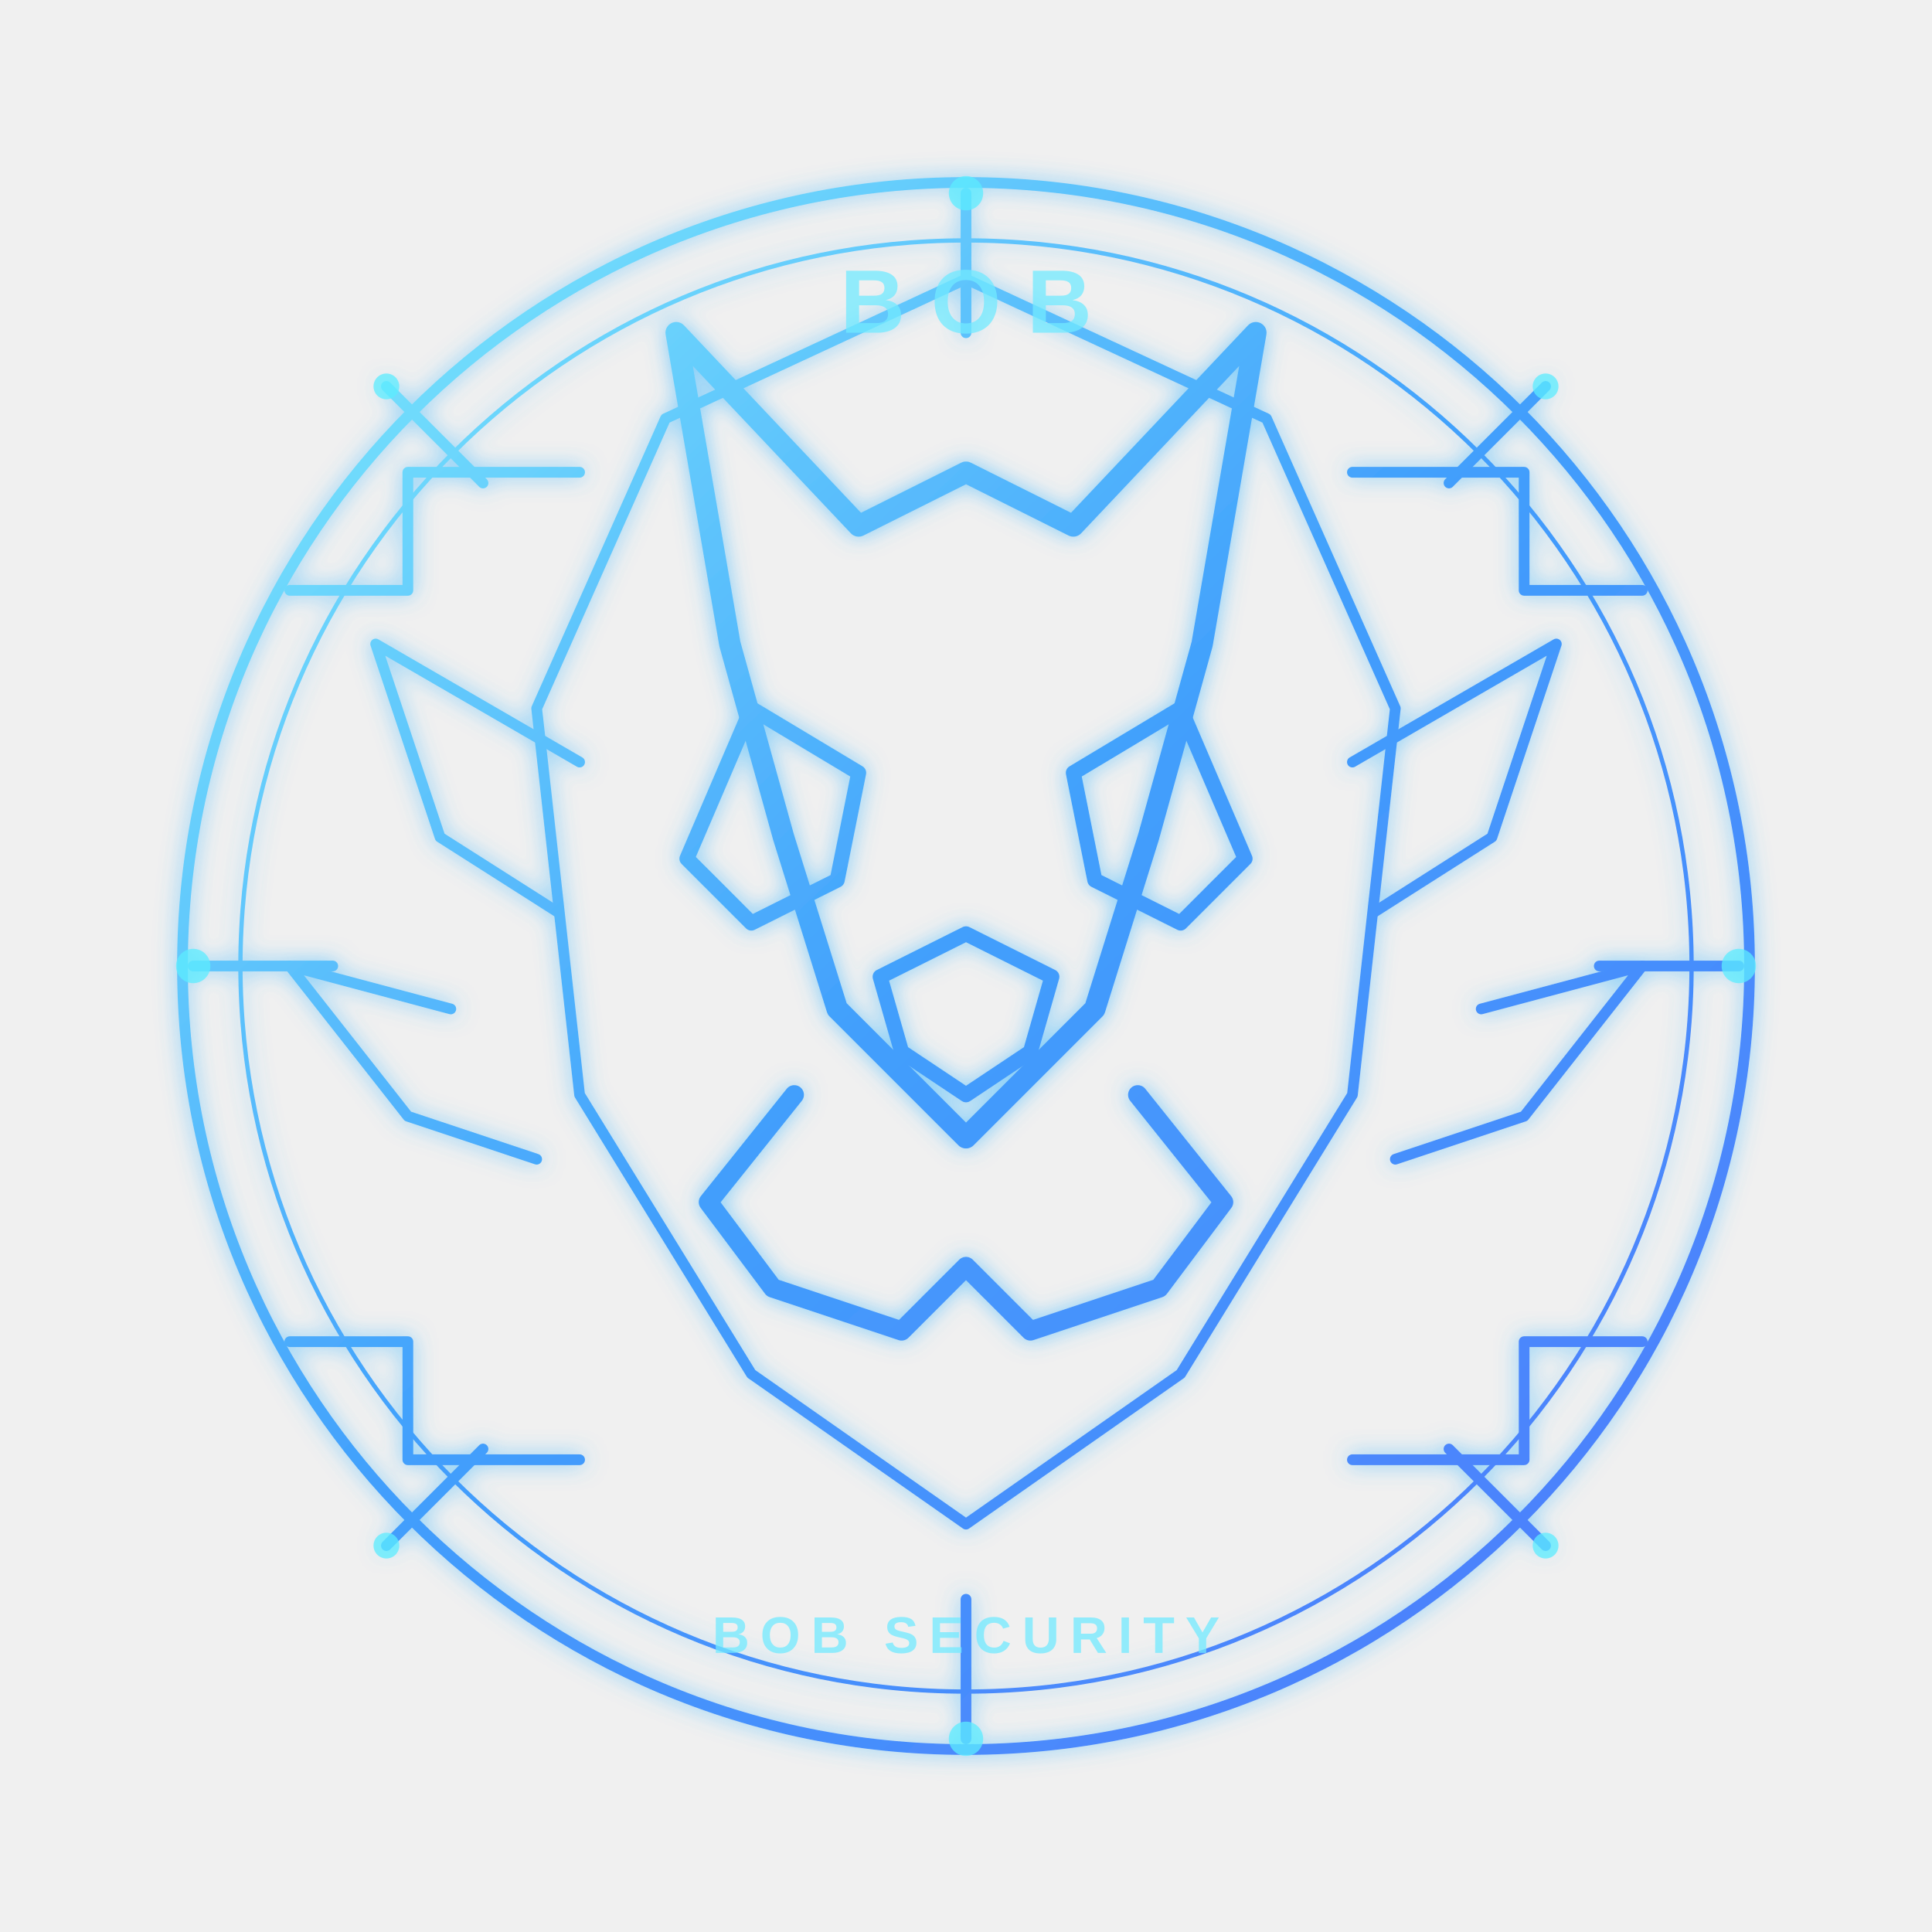
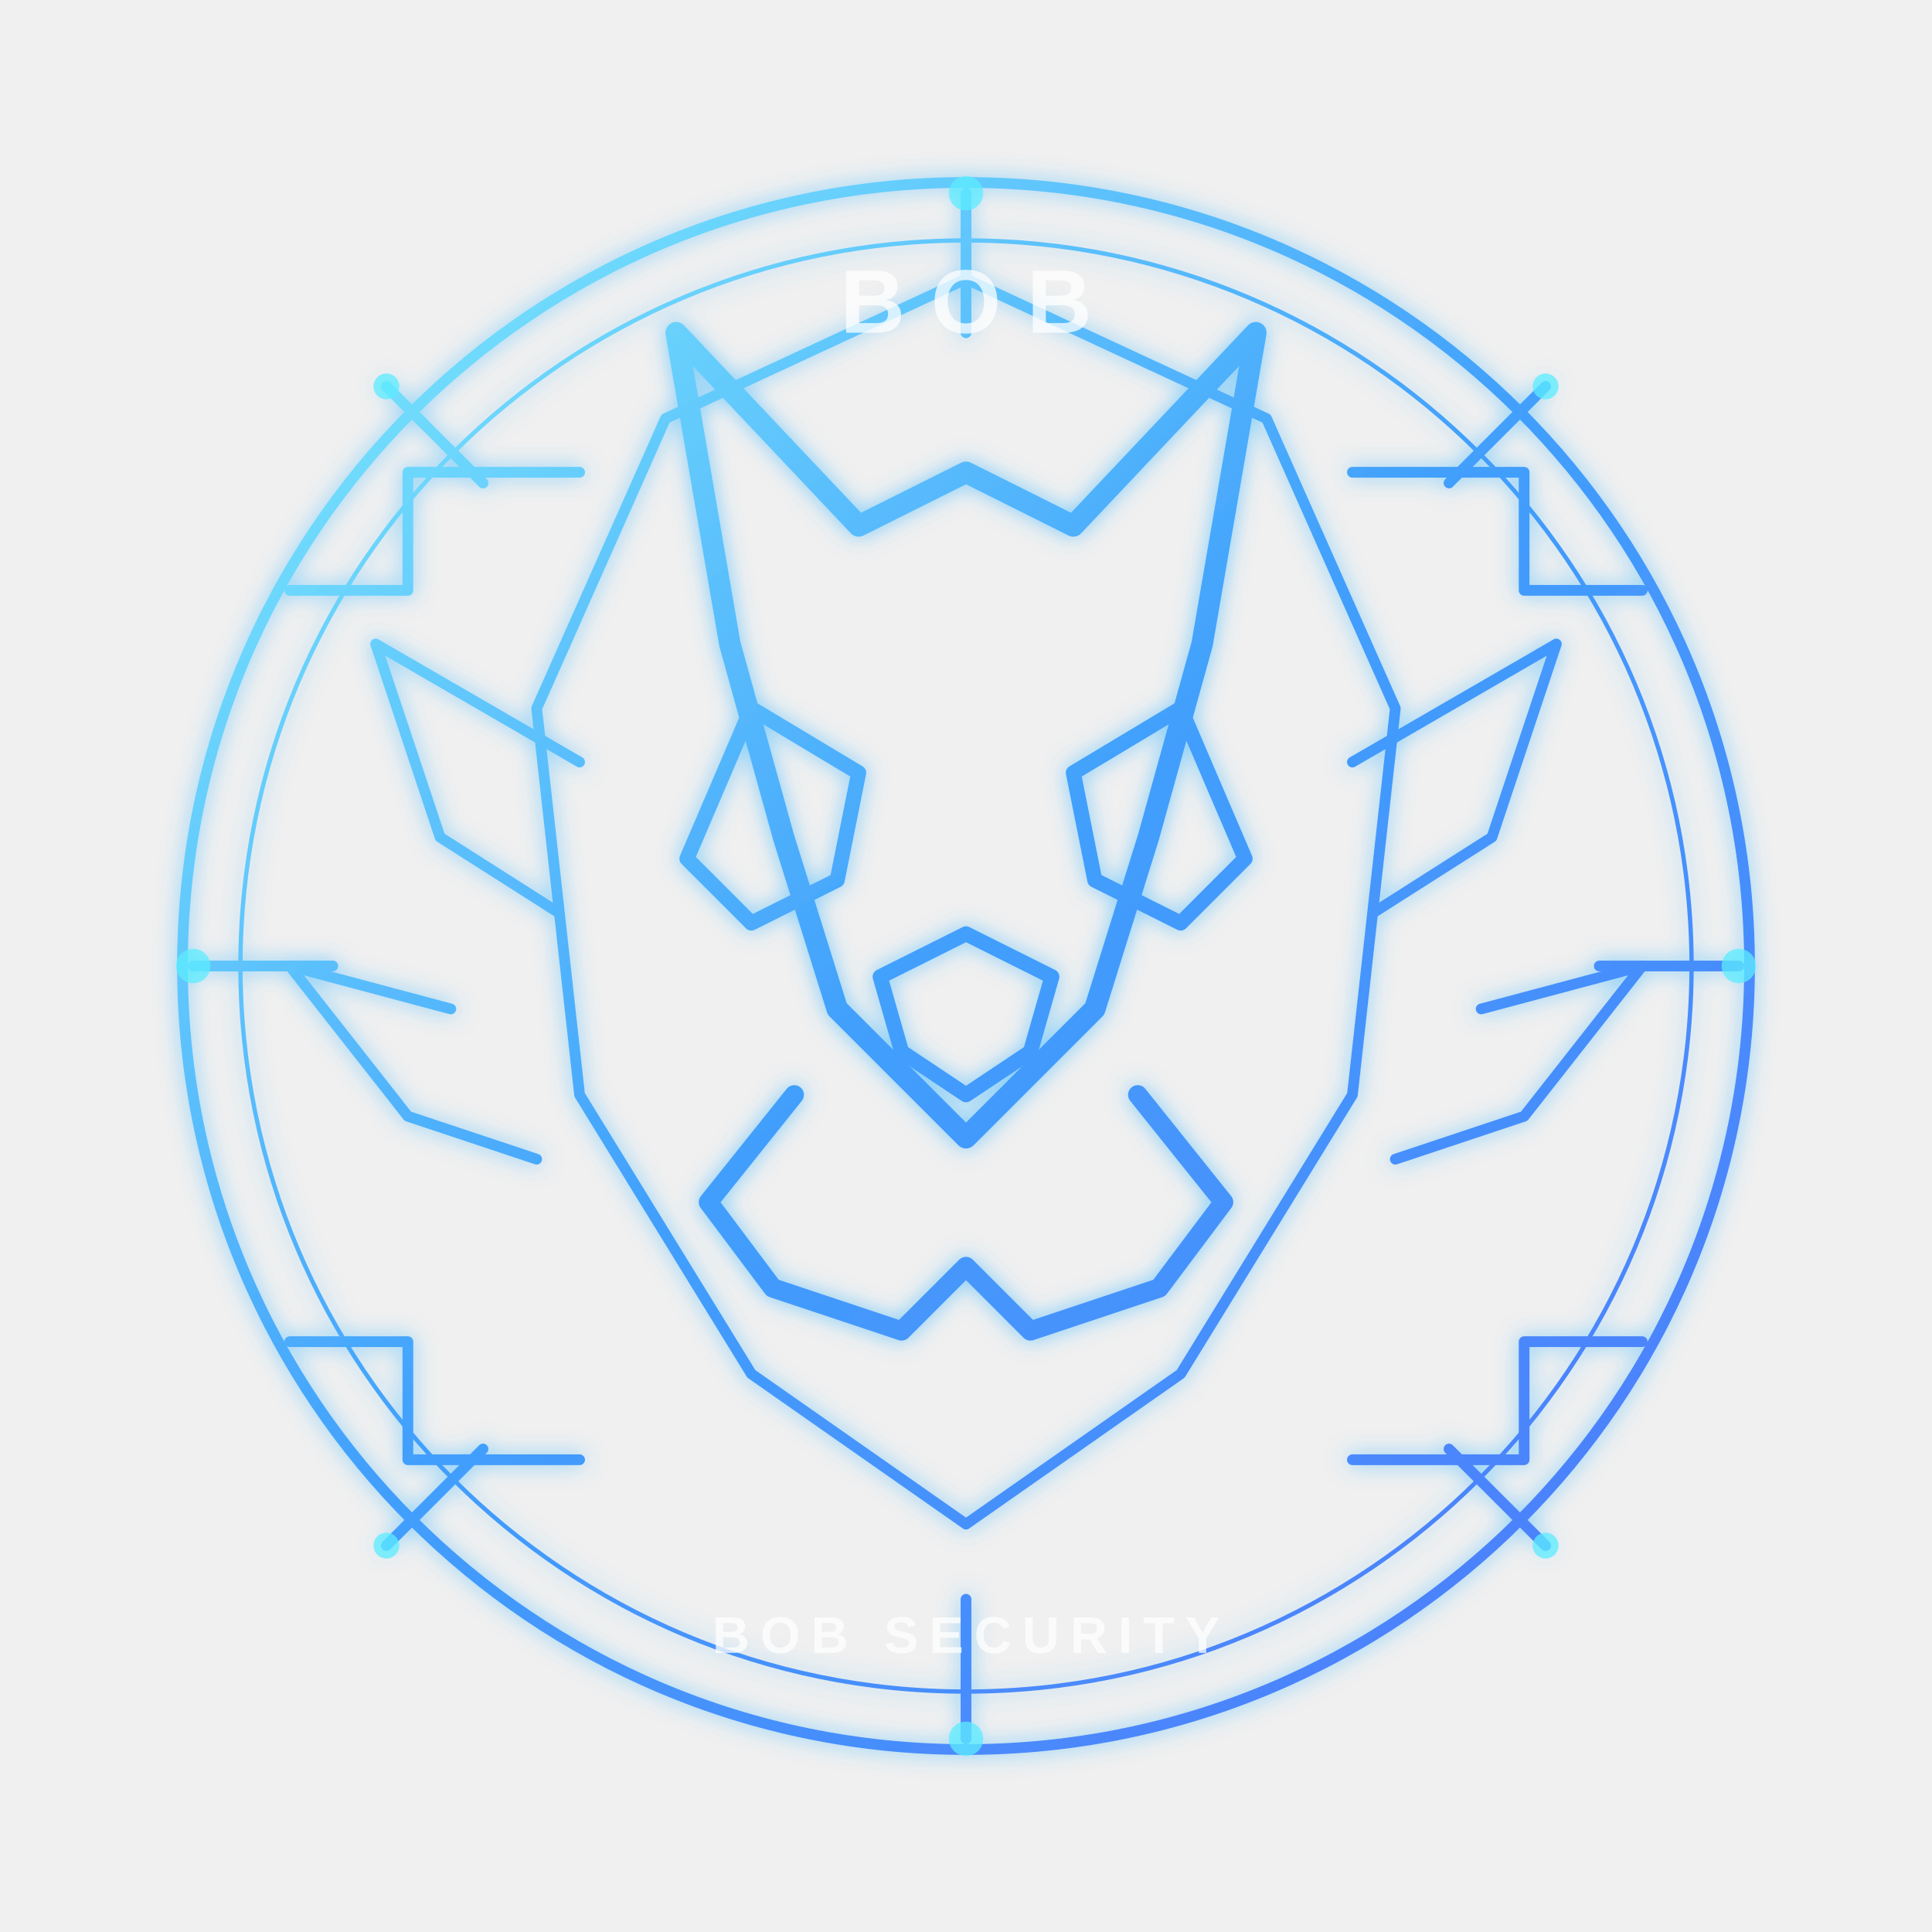
<svg xmlns="http://www.w3.org/2000/svg" viewBox="0 0 900 900" fill="none">
  <defs>
    <linearGradient id="g" x1="100" y1="80" x2="780" y2="800" gradientUnits="userSpaceOnUse">
      <stop stop-color="#67f3ff" />
      <stop offset=".5" stop-color="#168bff" />
      <stop offset="1" stop-color="#285dff" />
    </linearGradient>
    <filter id="neonGlow" x="-35%" y="-35%" width="170%" height="170%">
      <feGaussianBlur stdDeviation="5" result="blur" />
      <feColorMatrix in="blur" type="matrix" values="0 0 0 0 0.05 0 0 0 0 0.48 0 0 0 0 1 0 0 0 0.8 0" result="blueGlow" />
      <feMerge>
        <feMergeNode in="blueGlow" />
        <feMergeNode in="SourceGraphic" />
      </feMerge>
    </filter>
  </defs>
  <g filter="url(#neonGlow)" stroke="url(#g)" stroke-width="5" stroke-linejoin="round" stroke-linecap="round" opacity=".8">
    <circle cx="450" cy="450" r="365" />
    <circle cx="450" cy="450" r="338" stroke-width="2" />
    <path d="M450 130 590 195 650 330 630 510 550 640 450 710 350 640 270 510 250 330 310 195Z" />
    <path d="M340 300 315 155 400 245 450 220 500 245 585 155 560 300 535 390 510 470 450 530 390 470 365 390Z" stroke-width="10" />
    <path d="M350 330 400 360 390 410 350 430 320 400Z M550 330 500 360 510 410 550 430 580 400Z" stroke-width="7" />
    <path d="M410 455 450 435 490 455 480 490 450 510 420 490Z" stroke-width="7" />
    <path d="M370 510 330 560 360 600 420 620 450 590 480 620 540 600 570 560 530 510" stroke-width="9" />
    <path d="M270 355 175 300 205 390 260 425 M630 355 725 300 695 390 640 425" />
    <path d="M210 470 135 450 190 520 250 540 M690 470 765 450 710 520 650 540" />
    <path d="M450 90v65 M450 745v65 M90 450h65 M745 450h65" />
    <path d="M180 180 225 225 M720 180 675 225 M180 720 225 675 M720 720 675 675" />
    <path d="M270 680h-80v-55h-55 M630 680h80v-55h55 M270 220h-80v55h-55 M630 220h80v55h55" />
  </g>
  <g fill="#5cecff" opacity=".75">
    <circle cx="450" cy="90" r="8" />
    <circle cx="450" cy="810" r="8" />
    <circle cx="90" cy="450" r="8" />
    <circle cx="810" cy="450" r="8" />
    <circle cx="180" cy="180" r="6" />
    <circle cx="720" cy="180" r="6" />
    <circle cx="180" cy="720" r="6" />
    <circle cx="720" cy="720" r="6" />
  </g>
-   <text x="450" y="155" text-anchor="middle" fill="#72eaff" font-family="Arial,sans-serif" font-size="42" font-weight="800" letter-spacing="12" opacity=".75">BOB</text>
-   <text x="450" y="770" text-anchor="middle" fill="#72eaff" font-family="Arial,sans-serif" font-size="24" font-weight="700" letter-spacing="5" opacity=".75">BOB SECURITY</text>
+   <text x="450" y="155" text-anchor="middle" fill="#ffffff" font-family="Arial,sans-serif" font-size="42" font-weight="800" letter-spacing="12" opacity=".75">BOB</text>
+   <text x="450" y="770" text-anchor="middle" fill="#ffffff" font-family="Arial,sans-serif" font-size="24" font-weight="700" letter-spacing="5" opacity=".75">BOB SECURITY</text>
</svg>
